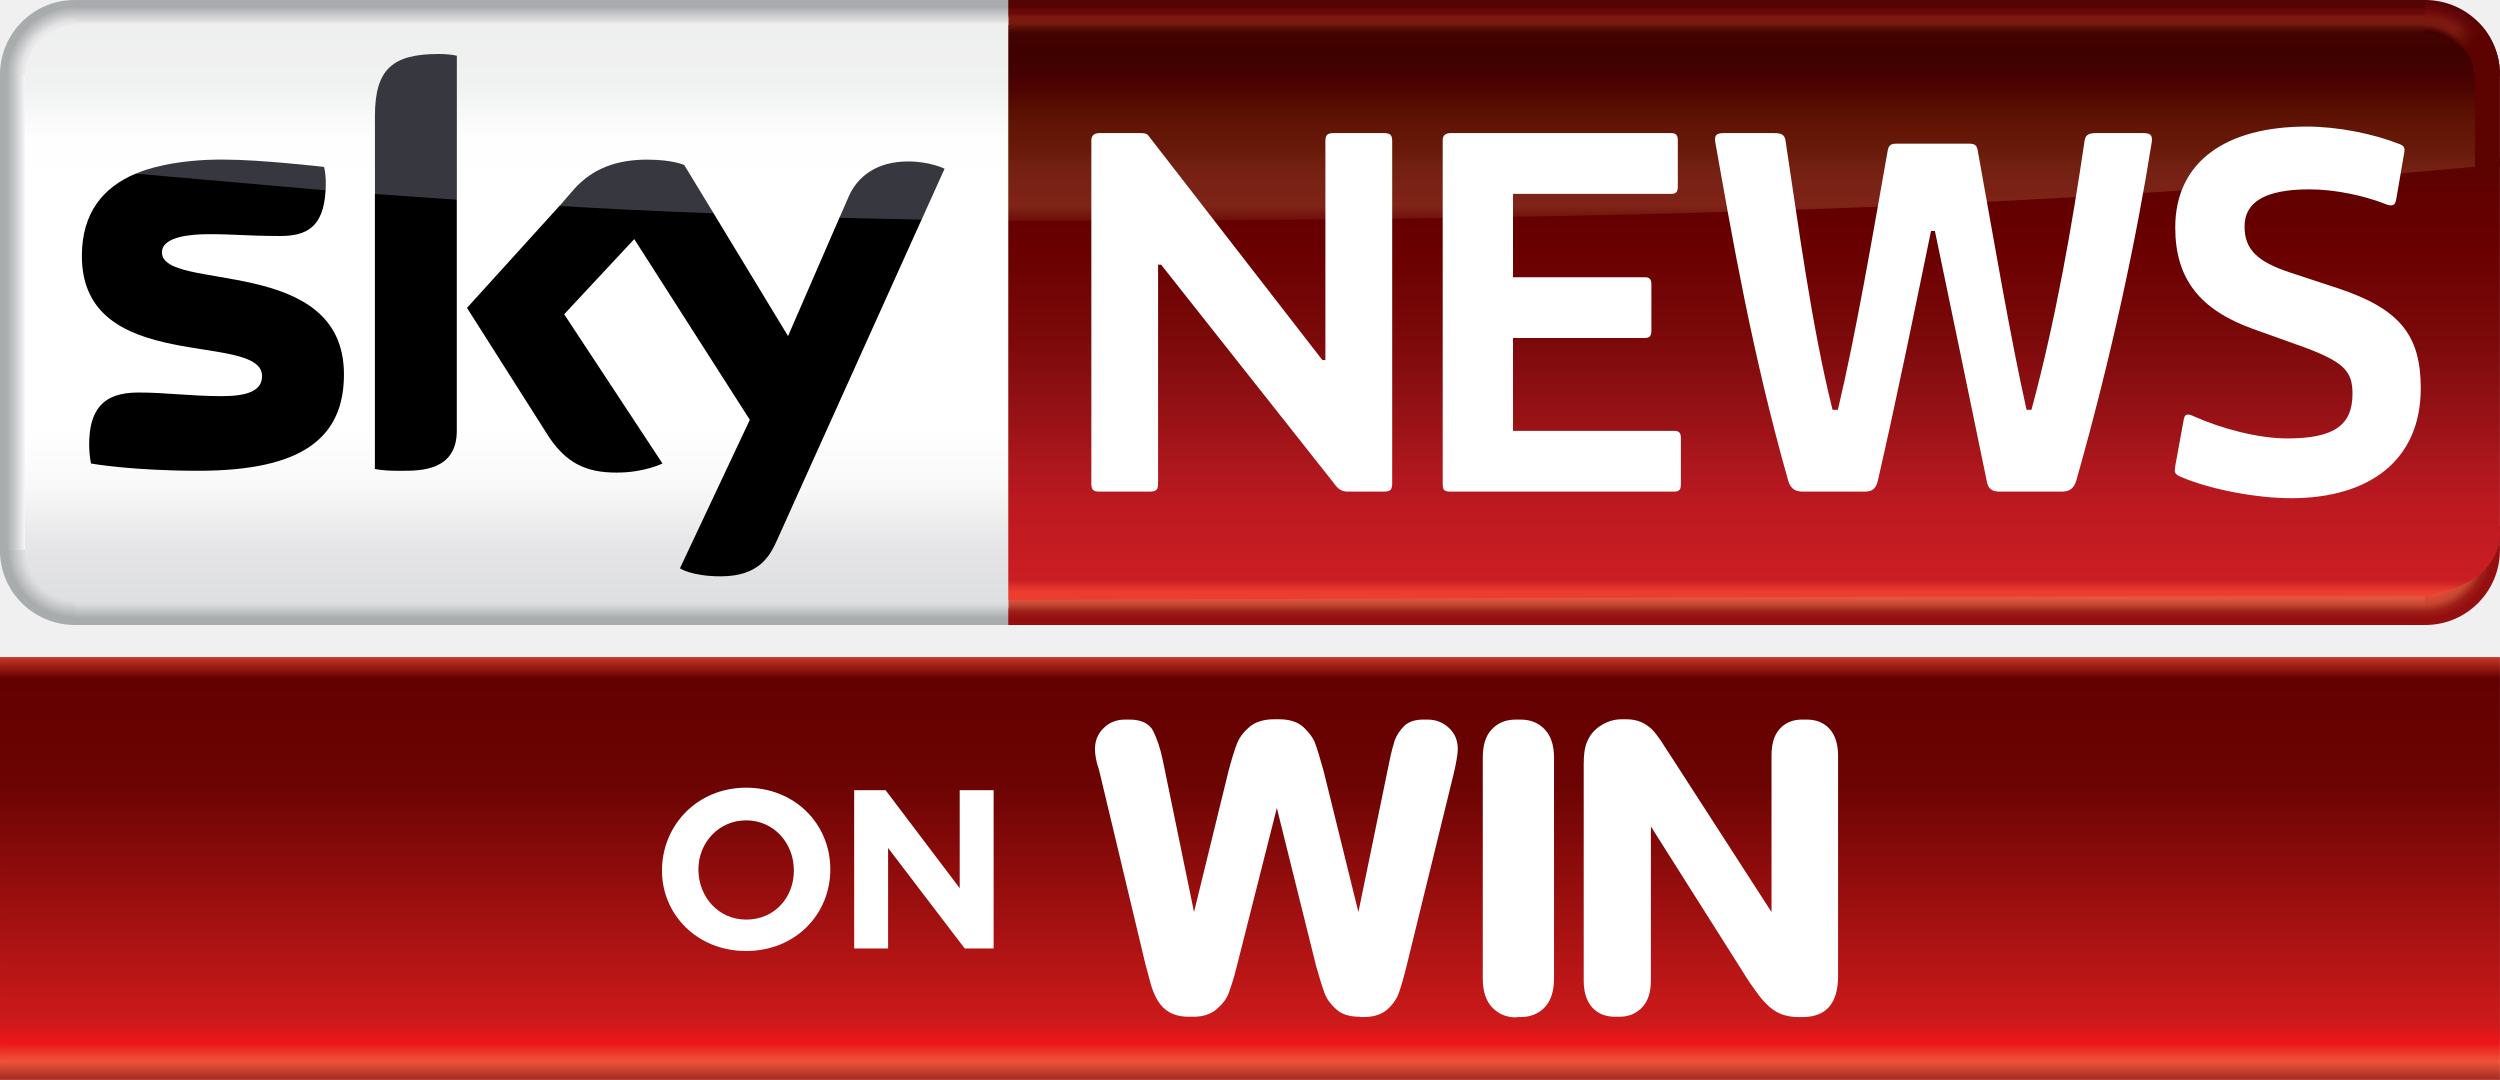
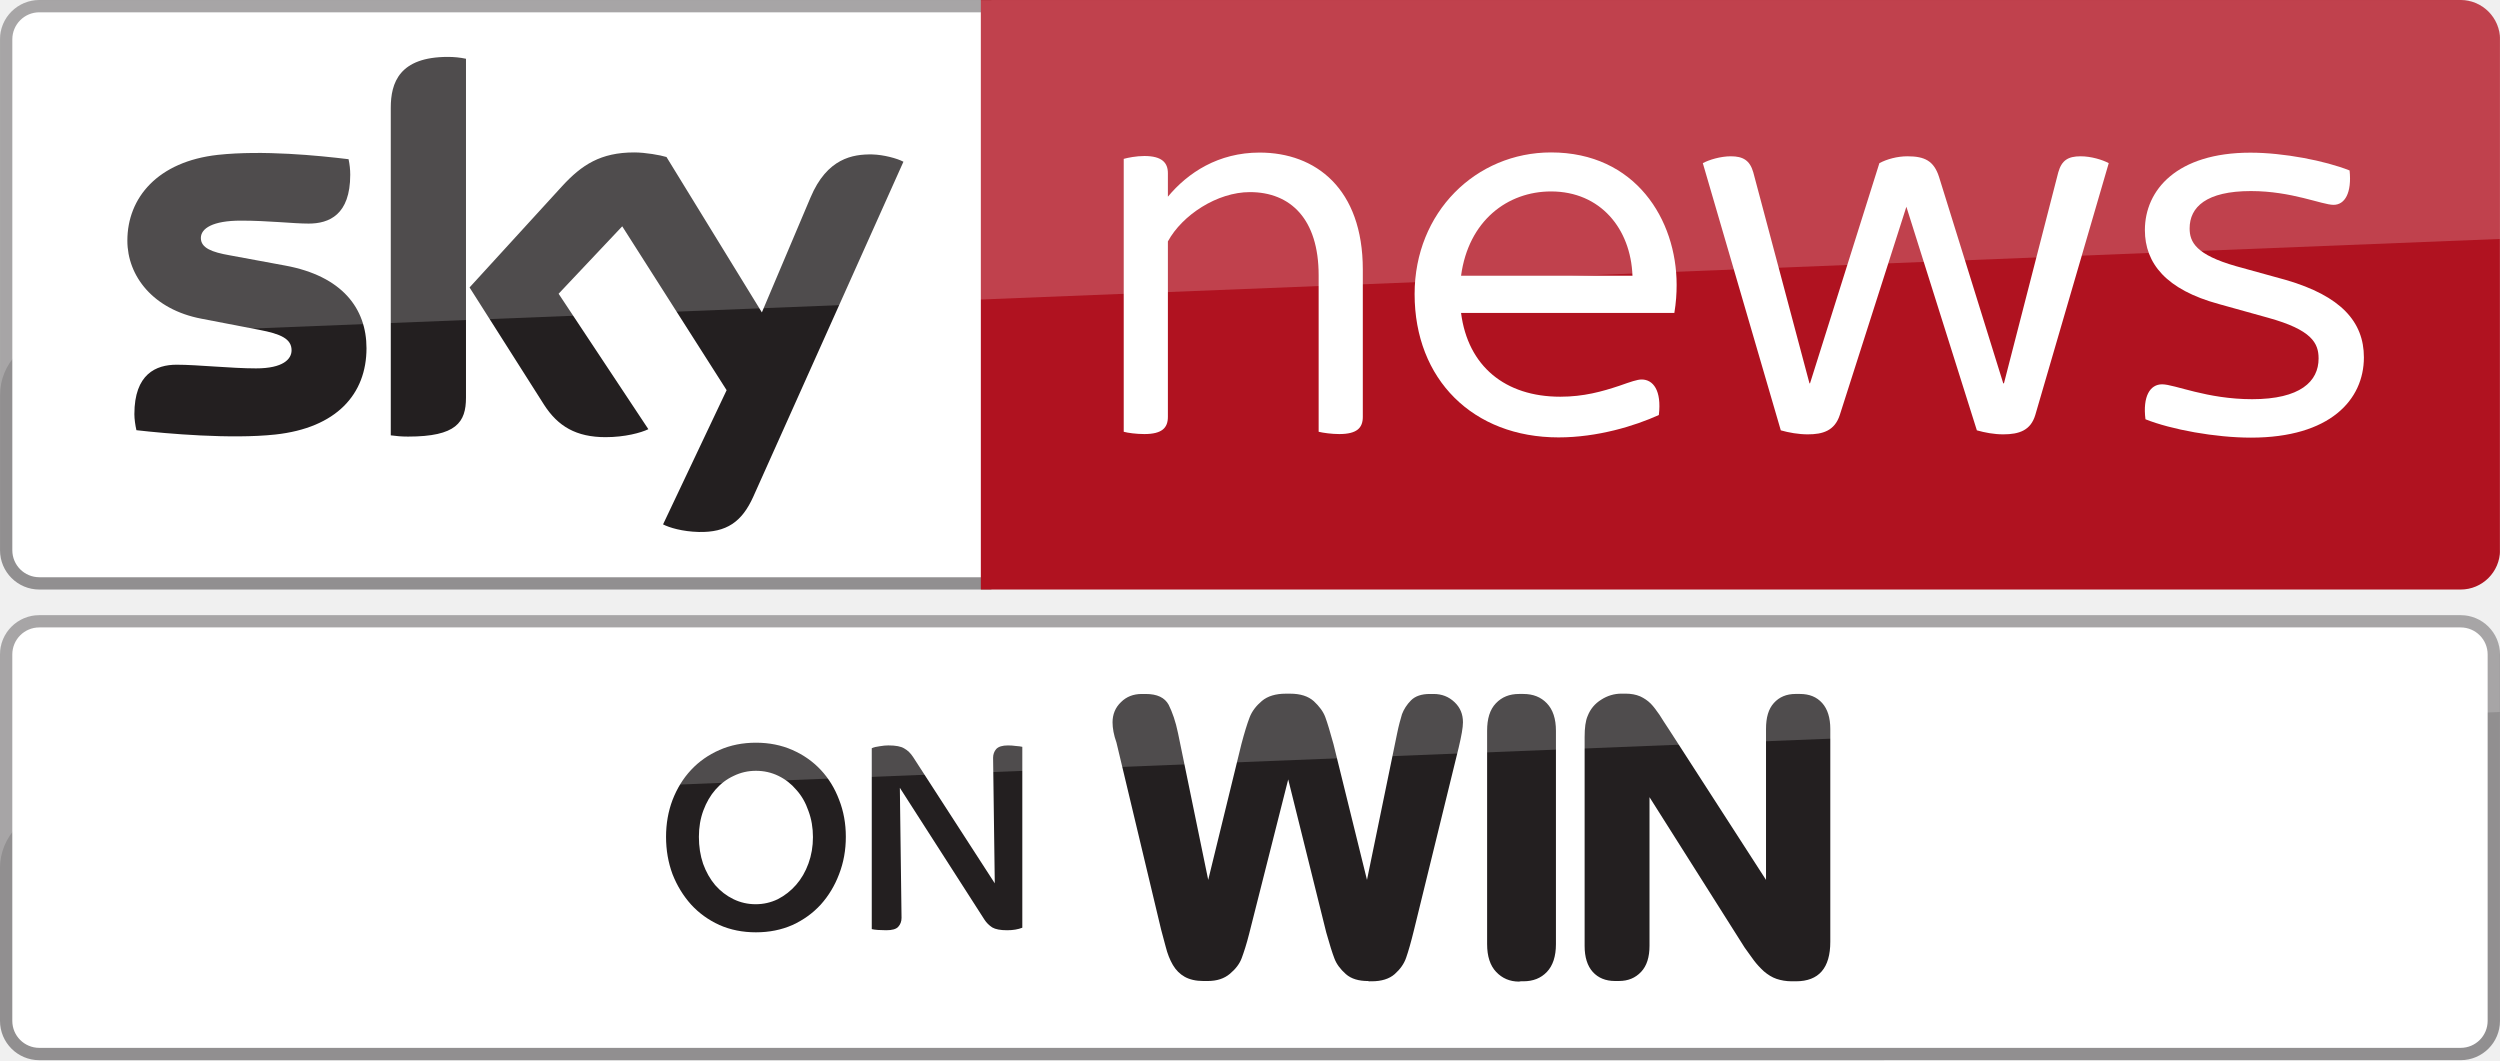
- <svg xmlns="http://www.w3.org/2000/svg" version="1.1" viewBox="0 0 800.02 345.57" xml:space="preserve">
+ <svg xmlns="http://www.w3.org/2000/svg" width="800" height="339.25" version="1.1" viewBox="0 0 211.67 89.755">
  <defs>
-     <linearGradient id="n" x1="314" x2="314" y1="202.36" y2="207.36" gradientTransform="matrix(13.154 0 0 .8 -3785.8 41.472)" gradientUnits="userSpaceOnUse">
-       <stop stop-color="#eb3e30" offset="0" />
-       <stop stop-color="#e4563e" offset=".2" />
-       <stop stop-color="#c04631" offset=".4" />
-       <stop stop-color="#9f1e18" offset=".6" />
-       <stop stop-color="#940f10" offset=".801" />
-       <stop stop-color="#940f10" offset="1" />
-     </linearGradient>
-     <radialGradient id="e" cx="195.33" cy="200.54" r="4.5" gradientTransform="matrix(-4.2505e-7,2,-2,0,877.07,-192.3)" gradientUnits="userSpaceOnUse">
-       <stop stop-color="#e5382c" offset="0" />
-       <stop stop-color="#e84836" offset=".608" />
-       <stop stop-color="#c34832" offset=".719" />
-       <stop stop-color="#a01f19" offset=".819" />
-       <stop stop-color="#940f10" offset=".911" />
-       <stop stop-color="#940f10" offset="1" />
-     </radialGradient>
-     <linearGradient id="m" x1="396.73" x2="396.73" y1="192.36" y2="168.66" gradientTransform="matrix(3.2377,0,0,2.1513,-810.1,-210.46)" gradientUnits="userSpaceOnUse">
-       <stop stop-color="#eb3e2e" offset="0" />
-       <stop stop-color="#cb1e24" offset=".027" />
-       <stop stop-color="#bd1920" offset=".2" />
-       <stop stop-color="#ac171d" offset=".3" />
-       <stop stop-color="#991216" offset=".4" />
-       <stop stop-color="#890e11" offset=".5" />
-       <stop stop-color="#7b0909" offset=".6" />
-       <stop stop-color="#730506" offset=".7" />
-       <stop stop-color="#6a0000" offset=".8" />
-       <stop stop-color="#640000" offset=".9" />
-       <stop stop-color="#5b0300" offset="1" />
-     </linearGradient>
-     <linearGradient id="l" x1="307" x2="307" y1="159.36" y2="136.36" gradientUnits="userSpaceOnUse">
-       <stop stop-color="#690805" offset="0" />
-       <stop stop-color="#802417" offset=".1" />
-       <stop stop-color="#7a2216" offset=".2" />
-       <stop stop-color="#732012" offset=".3" />
-       <stop stop-color="#68190a" offset=".4" />
-       <stop stop-color="#631606" offset=".5" />
-       <stop stop-color="#591001" offset=".6" />
-       <stop stop-color="#4e0401" offset=".7" />
-       <stop stop-color="#450102" offset=".8" />
-       <stop stop-color="#3e0100" offset=".9" />
-       <stop stop-color="#440301" offset="1" />
-     </linearGradient>
-     <linearGradient id="k" x1="328" x2="328" y1="136.36" y2="132.36" gradientTransform="matrix(1.1772,0,0,1,-80.829,0)" gradientUnits="userSpaceOnUse">
-       <stop stop-color="#440301" offset="0" />
-       <stop stop-color="#500a03" offset=".1" />
-       <stop stop-color="#611306" offset=".2" />
-       <stop stop-color="#7b1910" offset=".3" />
-       <stop stop-color="#7b1910" offset=".4" />
-       <stop stop-color="#7b1910" offset=".5" />
-       <stop stop-color="#68080a" offset=".6" />
-       <stop stop-color="#68080a" offset=".7" />
-       <stop stop-color="#540403" offset=".8" />
-       <stop stop-color="#540403" offset=".9" />
-       <stop stop-color="#540403" offset="1" />
-     </linearGradient>
-     <linearGradient id="j" x1="304.36" x2="304.36" y1="197.36" y2="167.36" gradientTransform="matrix(1.5733,0,0,2.3,-173.87,-249.57)" gradientUnits="userSpaceOnUse">
-       <stop stop-color="#dedfe1" offset="0" />
-       <stop stop-color="#e6e6e8" offset=".1" />
-       <stop stop-color="#f9f9f9" offset=".2" />
-       <stop stop-color="#fff" offset=".3" />
-       <stop stop-color="#fff" offset=".4" />
-       <stop stop-color="#fff" offset=".5" />
-       <stop stop-color="#fff" offset=".6" />
-       <stop stop-color="#fff" offset=".7" />
-       <stop stop-color="#fefefe" offset=".8" />
-       <stop stop-color="#f0f1f1" offset=".9" />
-       <stop stop-color="#efefef" offset="1" />
-     </linearGradient>
-     <linearGradient id="i" x1="193.94" x2="193.94" y1="204.36" y2="207.36" gradientTransform="matrix(0,7.3193,-1,0,392.36,-1277.1)" gradientUnits="userSpaceOnUse">
-       <stop stop-color="#f5f7f6" offset="0" />
-       <stop stop-color="#e1e1e3" offset=".182" />
-       <stop stop-color="#c2c3c5" offset=".459" />
-       <stop stop-color="#a9adae" offset=".731" />
-       <stop stop-color="#a8acad" offset="1" />
-     </linearGradient>
-     <linearGradient id="h" x1="194.25" x2="194.25" y1="204.36" y2="207.36" gradientTransform="matrix(15.719,0,0,1,-2855.5,0)" gradientUnits="userSpaceOnUse">
-       <stop stop-color="#e0e1e3" offset="0" />
-       <stop stop-color="#d9dadc" offset=".182" />
-       <stop stop-color="#c2c3c5" offset=".459" />
-       <stop stop-color="#a8acad" offset=".731" />
-       <stop stop-color="#a8acad" offset="1" />
-     </linearGradient>
-     <radialGradient id="d" cx="195.33" cy="200.54" r="4.5" gradientTransform="matrix(-2,-2.9681e-6,2.543e-6,-2,584.66,599.43)" gradientUnits="userSpaceOnUse">
-       <stop stop-color="#e6e6e8" offset="0" />
-       <stop stop-color="#e6e6e8" offset=".2" />
-       <stop stop-color="#e6e6e8" offset=".4" />
-       <stop stop-color="#e6e7e9" offset=".5" />
-       <stop stop-color="#e7e8ea" offset=".6" />
-       <stop stop-color="#dadbdd" offset=".7" />
-       <stop stop-color="#c3c4c6" offset=".8" />
-       <stop stop-color="#a8acad" offset=".9" />
-       <stop stop-color="#a8acad" offset="1" />
-     </radialGradient>
-     <linearGradient id="g" x1="194.25" x2="194.25" y1="204.36" y2="207.36" gradientTransform="matrix(-15.719,0,0,-1,3355.5,339.72)" gradientUnits="userSpaceOnUse">
-       <stop stop-color="#f0f0f0" offset="0" />
-       <stop stop-color="#dcdddf" offset=".182" />
-       <stop stop-color="#c4c5c7" offset=".459" />
-       <stop stop-color="#a9aaae" offset=".731" />
-       <stop stop-color="#a8acad" offset="1" />
-     </linearGradient>
-     <radialGradient id="c" cx="195.33" cy="200.54" r="4.5" gradientTransform="matrix(2.9681e-6,-2,2,2.543e-6,-207.07,532.02)" gradientUnits="userSpaceOnUse">
-       <stop stop-color="#e6e6e8" offset="0" />
-       <stop stop-color="#f4f4f4" offset=".608" />
-       <stop stop-color="#e3e3e5" offset=".719" />
-       <stop stop-color="#c3c4c6" offset=".819" />
-       <stop stop-color="#a8acad" offset=".911" />
-       <stop stop-color="#a8acad" offset="1" />
-     </radialGradient>
-     <radialGradient id="b" cx="195.33" cy="200.54" r="4.5" gradientTransform="matrix(2,4.2505e-7,0,2,85.342,-259.71)" gradientUnits="userSpaceOnUse">
-       <stop stop-color="#420201" offset="0" />
-       <stop stop-color="#410101" offset=".581" />
-       <stop stop-color="#7b1910" offset=".675" />
-       <stop stop-color="#7b1910" offset=".76" />
-       <stop stop-color="#68080a" offset=".871" />
-       <stop stop-color="#540403" offset="1" />
-     </radialGradient>
-     <linearGradient id="f" x1="476" x2="485" y1="132.36" y2="141.36" gradientUnits="userSpaceOnUse">
-       <stop stop-color="#5c0300" stop-opacity="0" offset="0" />
-       <stop stop-color="#5c0300" stop-opacity="0" offset=".2" />
-       <stop stop-color="#5c0300" stop-opacity="0" offset=".4" />
-       <stop stop-color="#5c0300" offset=".6" />
-       <stop stop-color="#5c0300" offset=".801" />
-       <stop stop-color="#5c0300" offset="1" />
-     </linearGradient>
-     <clipPath id="o">
-       <path d="m224.67 414.13h43.059v10.807h-43.059z" />
+     <clipPath id="c">
+       <path d="m204.01 334.3h52.422v12.36h-52.422z" />
+     </clipPath>
+     <clipPath id="b">
+       <path d="m204.01 346.66h52.422v-8.286h-52.422z" />
+     </clipPath>
+     <clipPath id="a">
+       <path d="m204.01 338.37h52.422v8.286h-52.422z" />
+     </clipPath>
+     <clipPath id="b-3">
+       <path d="m204.01 346.66h52.422v-8.286h-52.422z" />
+     </clipPath>
+     <clipPath id="a-9">
+       <path d="m204.01 338.37h52.422v8.286h-52.422z" />
    </clipPath>
  </defs>
-   <link href="" rel="stylesheet" type="text/css" />
-   <linearGradient id="a" x1="170.32" x2="170.32" y1="428.73" y2="462.38" gradientTransform="matrix(4.0201 0 0 -4.0201 -284.71 2069.1)" gradientUnits="userSpaceOnUse">
-     <stop stop-color="#A22C21" offset="0" />
-     <stop stop-color="#ED5338" offset=".044" />
-     <stop stop-color="#ED1518" offset=".088" />
-     <stop stop-color="#CD1A1B" offset=".133" />
-     <stop stop-color="#6B0403" offset=".7" />
-     <stop stop-color="#640000" offset=".95" />
-     <stop stop-color="#C83727" offset="1" />
-   </linearGradient>
-   <rect x=".002" y="210.27" width="800" height="135.3" fill="url(#a)" />
-   <g transform="matrix(4.7814 0 0 4.7814 -.036804 .0033211)">
-     <g transform="matrix(3.8021 0 0 -3.8021 156.16 19.113)">
-       <path d="m0 0-0.829 0.273c-0.555 0.185-0.785 0.397-0.785 0.803 0 0.414 0.335 0.652 1.138 0.652 0.467 0 0.97-0.114 1.331-0.255 0.124-0.053 0.177-0.027 0.194 0.079l0.141 0.82c0.018 0.088-9e-3 0.123-0.079 0.15-0.467 0.185-1.093 0.309-1.631 0.309-1.411 0-2.311-0.609-2.311-1.773 0-0.899 0.432-1.446 1.367-1.781l0.838-0.3c0.758-0.273 0.908-0.441 0.908-0.838 0-0.555-0.326-0.784-1.146-0.784-0.503 0-1.146 0.167-1.64 0.388-0.097 0.044-0.159 0.053-0.177-0.053l-0.15-0.82c-0.017-0.115-0.017-0.141 0.106-0.194 0.52-0.221 1.323-0.371 1.931-0.371 1.367 0 2.275 0.662 2.275 1.931 0 0.944-0.379 1.402-1.481 1.764m-3.399 2.716h-0.816c-0.13 0-0.19-0.027-0.207-0.132-0.216-1.464-0.511-3.166-0.934-4.727h-0.086c-0.293 1.314-0.565 2.936-0.858 4.559-0.018 0.088-0.052 0.115-0.147 0.115h-1.285c-0.086 0-0.129-0.027-0.147-0.115-0.284-1.605-0.556-3.201-0.875-4.559h-0.095c-0.371 1.482-0.606 3.289-0.826 4.727-0.016 0.106-0.069 0.132-0.207 0.132h-0.871c-0.12 0-0.179-0.026-0.155-0.159 0.302-1.7 0.644-3.703 1.283-5.952 0.043-0.132 0.12-0.185 0.25-0.185h1.089c0.138 0 0.198 0.053 0.233 0.194 0.354 1.543 0.675 3.13 0.933 4.382h0.069c0.259-1.243 0.58-2.786 0.908-4.382 0.026-0.15 0.095-0.194 0.233-0.194h1.089c0.129 0 0.207 0.053 0.25 0.185 0.621 2.187 1.062 4.271 1.327 5.952 0.021 0.133-0.034 0.159-0.155 0.159m-8.227-5.229h-2.834v1.631h2.316c0.079 0 0.114 0.036 0.114 0.124v0.82c0 0.088-0.035 0.123-0.114 0.123h-2.316v1.464h2.779c0.08 0 0.115 0.035 0.115 0.123v0.82c0 0.089-0.035 0.124-0.115 0.124h-3.872c-0.097 0-0.141-0.044-0.141-0.124v-6.04c0-0.106 0.026-0.132 0.141-0.132h3.927c0.079 0 0.115 0.035 0.115 0.123v0.821c0 0.088-0.036 0.123-0.115 0.123m-5.105 5.229h-0.874c-0.123 0-0.149-0.035-0.149-0.15v-3.836h-0.053l-3.036 3.915c-0.035 0.053-0.061 0.071-0.158 0.071h-0.723c-0.097 0-0.141-0.053-0.141-0.124v-6.022c0-0.115 0.026-0.15 0.15-0.15h0.872c0.124 0 0.15 0.035 0.15 0.15v3.836h0.053l3.027-3.827c0.079-0.115 0.141-0.159 0.255-0.159h0.627c0.123 0 0.149 0.035 0.149 0.15v5.996c0 0.115-0.026 0.15-0.149 0.15" fill="#fff" />
-     </g>
-     <g transform="matrix(.8408 0 0 .8408 -162.69 -218.7)">
-       <g transform="matrix(.66333 0 0 .66333 70.783 172.31)">
-         <path d="m305 203.36h171l0.575 1.952-0.575 2.048h-171z" fill="url(#n)" />
-         <path d="m476 207.36v-4c3 0 5-2 5-5h4c0 5-4.03 9.004-8.958 9" fill="url(#e)" />
-         <path d="m482.31 195.48h2.687v2.881l-1 1-1.687-1z" fill="#940f10" />
-         <path d="m305 152.36 180-1v45c0 5-5.713 7.376-9.713 7.376l-170.29 0.624z" fill="url(#m)" />
-         <path d="m481 141.36 3-1 1 1v11h-4z" fill="#5c0300" />
-         <path d="m305 158.86c83.345 0 128.82-1.977 177-6.5v-13l-1-3-4-1h-172z" fill="url(#l)" />
-         <path d="m305 132.36h171l1 1-1 3h-171z" fill="url(#k)" />
-         <path d="m188 135.36 5-2 113 1v71l-111.06 1.033-6.941-2.033-2-64z" fill="url(#j)" />
-         <path d="m188 141.36v57l-2 1-1-1v-57l1-1z" fill="url(#i)" />
-         <path d="m194 204.36h112v3h-112l-1-1z" fill="url(#h)" />
-         <path d="m185 198.36h3c0 3 3 6 6 6v3c-5 0-9.004-4.03-9-8.958" fill="url(#d)" />
-         <path d="m306 135.36h-112l-1-2 1-1h112z" fill="url(#g)" />
-         <path d="m194 132.36v3c-3 0-6 3-6 6h-3c0-5 4.03-9.004 8.958-9" fill="url(#c)" />
-         <g transform="matrix(1.0457,0,0,1.0457,86.921,-169.97)">
-           <g transform="matrix(.20886 0 0 .20886 79.384 188.51)" fill-rule="evenodd">
-             <path d="m119 736.36s-1-5-1-10c0-19 7-29 27-29 15 0 29 2 46 2 14 0 22-3 22-11 0-25.02-99 0-99-66 0-23.853 11.782-37.789 29.658-45.305l48.698-1.757 55.546 10.918c-1.066 20.612-10.763 25.144-24.902 25.144-18 0-25-1-39-1-9 0-26 1-26 10 0 22 100 1 100 67 0 35-23 53-80 53-37 0-59-4-59-4z" />
-             <path d="m287 740.36c-8 0-12-1-12-1v-151.12l23.751-19.556 21.249 22.722v126.96c0 22-20 22.004-29.992 22.004l-3.008-4e-3z" />
-             <path d="m433 736.36s-10 5-25 5c-17.81 0.122-28-6-37-19l-45.4-71.5 50.813-56.031 47.728-22.321 36.951 26.39 40.908 67.462 28.243-65.045 29.081-24.118 16.064 25.131-79.387 176.03c-4 9-10 20-31 20-16 0-22.4-4.4-22.4-4.4l38.4-81.6-63.5-99.3-38.5 41.3z" />
-           </g>
+   <g transform="matrix(1.0001 0 0 1.0001 26.249 -101.1)">
+     <g transform="matrix(4.0377,0,0,-4.0377,-850,1500.8)">
+       <g clip-path="url(#c)">
+         <g transform="translate(204.7,346.53)">
+           <path d="m0 0c-0.314 0-0.569-0.26-0.569-0.579v-10.941c0-0.319 0.255-0.579 0.569-0.579l20.097-1e-3v12.098z" fill="#fff" />
        </g>
-         <path d="m230 155.63v-9.363c0-5.683 2.184-7.426 7.644-7.426 1.529 0 2.184 0.218 2.184 0.218v17.265c-3.441-0.236-6.068-0.402-9.828-0.695z" fill="#37373f" fill-rule="evenodd" />
-         <path d="m270.64 157.96c-7.742-0.273-13.766-0.609-18.493-0.882l1.788-2.068c2.184-2.402 5.023-3.494 8.736-3.494 3.058 0 4.45 0.651 4.45 0.651z" fill="#37373f" fill-rule="evenodd" />
-         <path d="m295.6 158.72c-3.114-0.078-5.978-0.122-9.857-0.227l1.04-2.392c1.092-2.621 3.494-4.368 7.207-4.368 2.621 0 4.368 0.874 4.368 0.874z" fill="#37373f" fill-rule="evenodd" />
-         <path d="m201.31 153.2c0.851-0.422 4.672-1.774 10.782-1.685 4.15 0 11.794 0.874 11.794 0.874s0.218 0.655 0.218 1.966c1e-3 0.307-0.019 0.729-0.019 0.846z" fill="#37373f" fill-rule="evenodd" />
-         <path d="m485 141.36h-3c0-3-3-5-6-5v-4c5 0 9.004 4.03 9 8.958" fill="url(#b)" />
-         <path d="m485 141.36h-3c0-3-3-5-6-5v-4c5 0 9.004 4.03 9 8.958" fill="url(#f)" />
-       </g>
-       <g transform="matrix(4.6322,0,0,-4.6322,-847.4,2228.4)" fill="#fff">
-         <g clip-path="url(#o)" fill="#fff">
-           <g transform="translate(264.86,419.97)" fill="#fff">
-             <path d="m0 0-0.811 0.267c-0.544 0.182-0.768 0.389-0.768 0.786 0 0.405 0.328 0.638 1.113 0.638 0.457 0 0.949-0.112 1.303-0.25 0.121-0.052 0.173-0.026 0.19 0.078l0.138 0.802c0.017 0.086-9e-3 0.121-0.078 0.147-0.457 0.181-1.07 0.302-1.596 0.302-1.381 0-2.261-0.596-2.261-1.735 0-0.88 0.423-1.415 1.338-1.743l0.819-0.293c0.743-0.268 0.889-0.431 0.889-0.82 0-0.543-0.319-0.768-1.122-0.768-0.492 0-1.121 0.164-1.605 0.38-0.094 0.043-0.155 0.052-0.172-0.051l-0.147-0.803c-0.017-0.112-0.017-0.138 0.104-0.19 0.509-0.216 1.294-0.363 1.889-0.363 1.338 0 2.226 0.648 2.226 1.89 0 0.923-0.371 1.372-1.449 1.726m-3.326 2.658h-0.799c-0.127 0-0.186-0.026-0.203-0.13-0.21-1.432-0.499-3.097-0.913-4.625h-0.084c-0.287 1.286-0.553 2.873-0.84 4.461-0.017 0.086-0.051 0.112-0.144 0.112h-1.257c-0.085 0-0.127-0.026-0.144-0.112-0.278-1.57-0.544-3.132-0.857-4.461h-0.092c-0.363 1.45-0.593 3.218-0.808 4.625-0.016 0.104-0.068 0.13-0.203 0.13h-0.852c-0.118 0-0.175-0.026-0.152-0.156 0.296-1.663 0.631-3.624 1.255-5.824 0.042-0.13 0.118-0.181 0.245-0.181h1.066c0.135 0 0.194 0.051 0.228 0.19 0.346 1.51 0.66 3.063 0.913 4.288h0.067c0.254-1.217 0.568-2.727 0.889-4.288 0.025-0.147 0.092-0.19 0.227-0.19h1.066c0.127 0 0.203 0.051 0.245 0.181 0.608 2.14 1.039 4.179 1.299 5.824 0.02 0.131-0.034 0.156-0.152 0.156m-8.051-5.117h-2.773v1.596h2.266c0.078 0 0.112 0.035 0.112 0.121v0.802c0 0.087-0.034 0.121-0.112 0.121h-2.266v1.433h2.72c0.078 0 0.112 0.034 0.112 0.12v0.803c0 0.086-0.034 0.121-0.112 0.121h-3.79c-0.094 0-0.138-0.043-0.138-0.121v-5.911c0-0.103 0.026-0.129 0.138-0.129h3.843c0.078 0 0.112 0.034 0.112 0.12v0.803c0 0.086-0.034 0.121-0.112 0.121m-4.996 5.117h-0.854c-0.121 0-0.147-0.035-0.147-0.147v-3.753h-0.052l-2.97 3.831c-0.034 0.051-0.06 0.069-0.155 0.069h-0.707c-0.095 0-0.138-0.052-0.138-0.121v-5.894c0-0.112 0.025-0.146 0.146-0.146h0.854c0.121 0 0.147 0.034 0.147 0.146v3.754h0.052l2.961-3.745c0.078-0.112 0.138-0.155 0.251-0.155h0.612c0.121 0 0.147 0.034 0.147 0.146v5.868c0 0.112-0.026 0.147-0.147 0.147" fill="#fff" />
+         <g transform="translate(204.84,334.3)">
+           <path d="m0 0h19.963v0.258h-19.963c-0.313 0-0.566 0.253-0.566 0.566v10.712c0 0.313 0.253 0.567 0.566 0.567h19.963v0.257h-19.963c-0.455 0-0.824-0.369-0.824-0.824v-10.712c0-0.455 0.369-0.824 0.824-0.824" fill="#918f90" />
+         </g>
+         <g transform="translate(255.61,346.66)">
+           <path d="m0 0h-31.029v-12.36h31.029c0.453 0 0.824 0.371 0.824 0.824v10.712c0 0.453-0.371 0.824-0.824 0.824" fill="#b01220" />
+         </g>
+         <g transform="translate(234.65,340.88)">
+           <path d="m0 0h3.594c-0.036 0.986-0.673 1.767-1.707 1.767-0.913 0-1.731-0.613-1.887-1.767m4.472-0.781h-4.472c0.144-1.118 0.926-1.756 2.08-1.756 0.493 0 0.877 0.109 1.238 0.229 0.24 0.084 0.373 0.132 0.469 0.132 0.24 0 0.421-0.228 0.36-0.745-0.505-0.229-1.286-0.469-2.103-0.469-1.792 0-3.018 1.214-3.018 3.005 0 1.719 1.287 2.97 2.861 2.97 1.768 0 2.633-1.407 2.633-2.777 0-0.181-0.012-0.373-0.048-0.589" fill="#fff" />
+         </g>
+         <g transform="translate(232.59,341.01)">
+           <path d="m0 0v-3.09c0-0.228-0.12-0.36-0.493-0.36-0.156 0-0.336 0.024-0.433 0.048v3.282c0 1.178-0.589 1.743-1.442 1.743-0.685 0-1.419-0.481-1.719-1.034v-3.679c0-0.228-0.121-0.36-0.493-0.36-0.168 0-0.349 0.024-0.433 0.048v5.722c0.084 0.024 0.265 0.06 0.433 0.06 0.372 0 0.493-0.144 0.493-0.36v-0.493c0.42 0.505 1.058 0.925 1.923 0.925 1.178 0 2.164-0.757 2.164-2.452" fill="#fff" />
+         </g>
+         <g transform="translate(249,337.87)">
+           <path d="m0 0c-0.06 0.481 0.096 0.733 0.349 0.733 0.264 0 0.937-0.312 1.887-0.312 1.01 0 1.394 0.372 1.394 0.853 0 0.325-0.144 0.601-1.057 0.854l-1.034 0.288c-1.106 0.301-1.551 0.854-1.551 1.551 0 0.842 0.673 1.623 2.212 1.623 0.697 0 1.563-0.168 2.08-0.373 0.048-0.468-0.097-0.721-0.337-0.721s-0.878 0.289-1.731 0.289c-0.938 0-1.286-0.337-1.286-0.782 0-0.288 0.132-0.553 0.973-0.793l1.046-0.289c1.154-0.336 1.635-0.877 1.635-1.623 0-0.889-0.709-1.683-2.368-1.683-0.745 0-1.671 0.169-2.212 0.385" fill="#fff" />
+         </g>
+         <g transform="translate(248.23,343.24)">
+           <path d="m0 0-1.539-5.277c-0.096-0.325-0.336-0.409-0.673-0.409-0.192 0-0.385 0.036-0.553 0.084l-1.478 4.688-1.395-4.363c-0.108-0.337-0.361-0.409-0.673-0.409-0.193 0-0.397 0.036-0.565 0.084l-1.635 5.602c0.132 0.072 0.373 0.144 0.589 0.144 0.252 0 0.397-0.084 0.469-0.336l1.178-4.424h0.012l1.454 4.616c0.157 0.084 0.373 0.144 0.59 0.144 0.36 0 0.553-0.096 0.661-0.433l1.346-4.327h0.015l1.139 4.424c0.072 0.252 0.205 0.336 0.469 0.336 0.216 0 0.457-0.072 0.589-0.144" fill="#fff" />
+         </g>
+         <g transform="translate(211.7,339.36)">
+           <path d="m0 0c0-0.965-0.631-1.671-1.913-1.81-0.929-0.1-2.273 0.018-2.911 0.091-0.024 0.104-0.043 0.234-0.043 0.336 0 0.845 0.457 1.037 0.885 1.037 0.444 0 1.144-0.077 1.665-0.077 0.571 0 0.746 0.195 0.746 0.38 0 0.242-0.231 0.343-0.676 0.428l-1.215 0.234c-1.012 0.193-1.552 0.894-1.552 1.636 0 0.903 0.639 1.659 1.896 1.799 0.95 0.102 2.107-0.014 2.742-0.091 0.023-0.11 0.035-0.213 0.035-0.326 0-0.842-0.444-1.024-0.872-1.024-0.329 0-0.839 0.062-1.421 0.062-0.593 0-0.839-0.164-0.839-0.364 0-0.211 0.234-0.298 0.605-0.363l1.163-0.215c1.194-0.22 1.705-0.898 1.705-1.733m2.086-1.036c0-0.518-0.203-0.817-1.214-0.817-0.134 0-0.251 0.01-0.363 0.026v6.869c0 0.522 0.177 1.066 1.198 1.066 0.129 0 0.258-0.013 0.379-0.039zm4.132-2.658c0.132-0.068 0.404-0.15 0.747-0.159 0.586-0.013 0.907 0.212 1.144 0.738l3.149 7.025c-0.13 0.07-0.417 0.147-0.653 0.153-0.405 7e-3 -0.948-0.076-1.296-0.905l-1.019-2.407-2 3.258c-0.129 0.04-0.444 0.096-0.676 0.096-0.704 0-1.1-0.26-1.509-0.704l-1.944-2.127 1.563-2.461c0.289-0.449 0.671-0.678 1.289-0.678 0.405 0 0.742 0.092 0.897 0.167l-1.882 2.84 1.334 1.414 2.189-3.436z" fill="#231f20" />
+         </g>
+         <g clip-path="url(#b)" opacity=".2">
+           <g clip-path="url(#a)">
+             <g transform="translate(204.84,346.66)">
+               <path d="m0 0h50.774c0.455 0 0.824-0.369 0.824-0.824v-4.185l-51.235-2.042c-0.663-0.026-1.187-0.571-1.187-1.235v7.462c0 0.455 0.369 0.824 0.824 0.824" fill="#fff" />
+             </g>
          </g>
        </g>
      </g>
    </g>
  </g>
-   <g transform="matrix(4.0201 0 0 4.0201 -.82552 -.39452)" fill="#fff">
-     <path d="m52.9 69.4c0-3.6 2.8-6.6 6.7-6.6s6.7 2.9 6.7 6.5-2.8 6.5-6.7 6.5-6.7-2.9-6.7-6.4zm10.5 0c0-2.2-1.6-4-3.8-4s-3.8 1.8-3.8 3.9c0 2.2 1.6 4 3.8 4 2.3 0 3.8-1.8 3.8-3.9z" />
-     <path d="m68.1 63h2.6l5.9 7.8v-7.8h2.7v12.6h-2.3l-6.1-8v8h-2.7v-12.6z" />
+   <g transform="matrix(4.0381 0 0 -4.0381 2.7621 52.605)">
+     <path transform="matrix(.27443 0 0 -.27443 -.684 42.562)" d="m2.492 155.09c-1.144 0-2.072 0.947-2.072 2.109v28.83c0 1.162 0.928 2.109 2.072 2.109h186.02c1.144 0 2.072-0.947 2.072-2.109v-28.83c0-1.162-0.928-2.109-2.072-2.109z" fill="#fff" stroke-width="3.644" />
  </g>
-   <path d="m435.6 325.47h0.7c3.2 0 5.8-0.8 7.6-2.4s3.1-3.4 3.8-5.5c0.7-2 1.6-5.1 2.6-9.2l14.8-60.4c0.9-3.8 1.4-6.6 1.4-8.3 0-2.7-0.9-4.9-2.8-6.7s-4.2-2.7-6.9-2.7h-1.3c-2.7 0-4.8 0.7-6.2 2.1s-2.4 3-3 4.6c-0.5 1.7-1.1 3.8-1.6 6.3l-10 48.6-11.1-45c-1.1-4-2-7-2.7-8.9s-2-3.6-3.8-5.3c-1.9-1.7-4.5-2.5-7.9-2.5h-1.4c-3.3 0-6 0.8-7.9 2.4s-3.3 3.4-4.1 5.5-1.7 5-2.7 8.8l-11 45-10-48.6c-0.8-3.9-1.9-7-3.1-9.4-1.3-2.4-3.8-3.6-7.6-3.6h-1.3c-2.8 0-5.1 0.9-6.9 2.7-1.9 1.8-2.8 4.1-2.8 6.7 0 1.9 0.4 4.2 1.3 6.7l14.8 62c0.4 1.4 0.9 3.3 1.5 5.6 0.6 2.4 1.4 4.4 2.4 6.1s2.3 3 3.9 3.9 3.7 1.4 6.2 1.4h1.4c3.1 0 5.5-0.8 7.4-2.4s3.2-3.3 3.9-5.2 1.6-4.6 2.5-8.2l12.9-51 12.6 50.7c1.1 3.9 2 6.8 2.7 8.6 0.7 1.9 2 3.6 3.8 5.2s4.3 2.3 7.4 2.3c0.1 0.1 0.3 0.1 0.5 0.1zm50.2 0h0.7c3.2 0 5.8-1 7.8-3.1s3-5.2 3-9.2v-70.7c0-4-1-7-3-9.1s-4.6-3.1-7.8-3.1h-1.4c-3.2 0-5.7 1-7.7 3.1s-2.9 5.1-2.9 9.1v70.7c0 4 1 7.1 3 9.2s4.5 3.2 7.6 3.2c0.3-0.1 0.5-0.1 0.7-0.1zm48.9-83.5c-1.1-1.7-2.2-3.3-3.1-4.8-1-1.4-1.9-2.7-2.9-3.7s-2.2-1.8-3.5-2.4c-1.4-0.6-3-0.9-4.9-0.9h-1.3c-2.4 0-4.7 0.7-6.7 2-2.1 1.3-3.6 3.1-4.5 5.4-0.7 1.6-1 3.9-1 7v69.2c0 3.7 0.9 6.6 2.7 8.6s4.3 3 7.3 3h1.4c3 0 5.4-1 7.3-3s2.8-4.9 2.8-8.7v-49.2l31.5 49.8c1.1 1.6 2.2 3 3.1 4.3 0.9 1.2 2 2.4 3.3 3.6 1.3 1.1 2.7 2 4.2 2.5s3.2 0.8 5 0.8h1.4c7.6 0 11.4-4.4 11.4-13.1v-70.5c0-3.7-0.9-6.6-2.7-8.6s-4.2-3-7.4-3h-1.4c-3 0-5.4 1-7.2 3s-2.6 4.8-2.6 8.6v50z" fill="#fff" />
+   <g transform="matrix(4.0381 0 0 -4.0381 3.3274 101.99)">
+     <path transform="matrix(.27443 0 0 -.27443 -.824 54.792)" d="m3.002 154.62c-1.658 0-3.002 1.346-3.002 3.004v27.994c0 1.658 1.344 3.004 3.002 3.004l185-2e-3c1.658 0 3.004-1.344 3.004-3.002v-27.994c0-1.658-1.346-3.004-3.004-3.004zm0 0.938h185c1.141 0 2.062 0.926 2.062 2.066v27.994c0 1.141-0.922 2.062-2.062 2.062h-185c-1.141 0-2.062-0.922-2.062-2.062v-27.994c0-1.141 0.922-2.066 2.062-2.066z" fill="#918f90" stroke-width="3.644" />
+   </g>
+   <path d="m115.97 83.081h0.179c0.818 0 1.482-0.204 1.942-0.613 0.46-0.409 0.792-0.869 0.971-1.405 0.179-0.511 0.409-1.303 0.664-2.351l3.782-15.435c0.23-0.971 0.358-1.687 0.358-2.121 0-0.69-0.23-1.252-0.716-1.712-0.486-0.46-1.073-0.69-1.763-0.69h-0.332c-0.69 0-1.227 0.179-1.584 0.537-0.358 0.358-0.613 0.767-0.767 1.175-0.128 0.434-0.281 0.971-0.409 1.61l-2.555 12.42-2.837-11.5c-0.281-1.022-0.511-1.789-0.69-2.274-0.179-0.486-0.511-0.92-0.971-1.354-0.486-0.434-1.15-0.639-2.019-0.639h-0.358c-0.843 0-1.533 0.204-2.019 0.613-0.486 0.409-0.843 0.869-1.048 1.405-0.204 0.537-0.434 1.278-0.69 2.249l-2.811 11.5-2.555-12.42c-0.204-0.997-0.486-1.789-0.792-2.402-0.332-0.613-0.971-0.92-1.942-0.92h-0.332c-0.716 0-1.303 0.23-1.763 0.69-0.486 0.46-0.716 1.048-0.716 1.712 0 0.486 0.102 1.073 0.332 1.712l3.782 15.844c0.102 0.358 0.23 0.843 0.383 1.431 0.153 0.613 0.358 1.124 0.613 1.559 0.256 0.434 0.588 0.767 0.997 0.997s0.946 0.358 1.584 0.358h0.358c0.792 0 1.405-0.204 1.891-0.613 0.486-0.409 0.818-0.843 0.997-1.329 0.179-0.486 0.409-1.175 0.639-2.095l3.297-13.033 3.22 12.957c0.281 0.997 0.511 1.738 0.69 2.198 0.179 0.486 0.511 0.92 0.971 1.329 0.46 0.409 1.099 0.588 1.891 0.588 0.026 0.026 0.077 0.026 0.128 0.026zm12.829 0h0.179c0.818 0 1.482-0.256 1.993-0.792 0.511-0.537 0.767-1.329 0.767-2.351v-18.068c0-1.022-0.256-1.789-0.767-2.325-0.511-0.537-1.176-0.792-1.993-0.792h-0.358c-0.818 0-1.457 0.256-1.968 0.792-0.511 0.537-0.741 1.303-0.741 2.325v18.068c0 1.022 0.256 1.814 0.767 2.351 0.511 0.537 1.15 0.818 1.942 0.818 0.077-0.026 0.128-0.026 0.179-0.026zm12.497-21.339c-0.281-0.434-0.562-0.843-0.792-1.227-0.256-0.358-0.486-0.69-0.741-0.946-0.256-0.256-0.562-0.46-0.894-0.613-0.358-0.153-0.767-0.23-1.252-0.23h-0.332c-0.613 0-1.201 0.179-1.712 0.511-0.537 0.332-0.92 0.792-1.15 1.38-0.179 0.409-0.256 0.997-0.256 1.789v17.684c0 0.946 0.23 1.687 0.69 2.198 0.46 0.511 1.099 0.767 1.865 0.767h0.358c0.767 0 1.38-0.256 1.865-0.767 0.486-0.511 0.716-1.252 0.716-2.223v-12.573l8.05 12.727c0.281 0.409 0.562 0.767 0.792 1.099 0.23 0.307 0.511 0.613 0.843 0.92 0.332 0.281 0.69 0.511 1.073 0.639 0.383 0.128 0.818 0.204 1.278 0.204h0.358c1.942 0 2.913-1.124 2.913-3.348v-18.016c0-0.946-0.23-1.687-0.69-2.198-0.46-0.511-1.073-0.767-1.891-0.767h-0.358c-0.767 0-1.38 0.256-1.84 0.767-0.46 0.511-0.664 1.227-0.664 2.198v12.778z" fill="#231f20" stroke-width=".256" />
+   <g transform="matrix(1.0966 0 0 1.0966 -1.6303 -35.54)" fill="#231f20">
+     <path d="m59.852 104.39q-1.54 0-2.819-0.564-1.28-0.586-2.191-1.583-0.911-1.019-1.431-2.342-0.499-1.345-0.499-2.885 0-1.518 0.499-2.841 0.521-1.345 1.431-2.321 0.911-0.976 2.191-1.54 1.28-0.564 2.819-0.564 1.54 0 2.819 0.564 1.28 0.564 2.191 1.54 0.911 0.976 1.41 2.299 0.521 1.323 0.521 2.863t-0.521 2.885q-0.499 1.323-1.41 2.342-0.911 0.998-2.191 1.583-1.28 0.564-2.819 0.564zm-0.022-2.169q0.911 0 1.713-0.39 0.802-0.412 1.41-1.106 0.607-0.694 0.954-1.648 0.347-0.954 0.347-2.039t-0.347-2.017q-0.325-0.954-0.933-1.627-0.586-0.694-1.388-1.084-0.802-0.39-1.735-0.39-0.911 0-1.713 0.39-0.802 0.369-1.41 1.063-0.586 0.672-0.933 1.605t-0.347 2.039q0 1.128 0.325 2.082 0.347 0.954 0.933 1.648 0.607 0.694 1.41 1.084 0.802 0.39 1.713 0.39z" />
+     <path d="m69.923 104.23q-0.325 0-0.651-0.022-0.304-0.022-0.477-0.065v-13.967q0.239-0.108 0.607-0.152 0.369-0.065 0.672-0.065 0.868 0 1.236 0.239 0.39 0.217 0.672 0.651l6.311 9.759-0.13-9.694q0-0.39 0.239-0.672 0.26-0.282 0.911-0.282 0.304 0 0.607 0.043 0.325 0.022 0.499 0.065v13.967q-0.499 0.195-1.171 0.195-0.781 0-1.149-0.217-0.369-0.239-0.607-0.607l-6.528-10.172 0.13 10.041q0 0.412-0.26 0.694-0.239 0.26-0.911 0.26z" />
+   </g>
+   <g transform="matrix(4.0381 0 0 -4.0381 -823.84 1451.9)" clip-path="url(#b-3)" opacity=".2">
+     <g clip-path="url(#a-9)">
+       <g transform="translate(204.84,346.66)">
+         <path d="m0 0h50.774c0.455 0 0.824-0.369 0.824-0.824v-1.213l-51.235-2.042c-0.663-0.026-1.187-0.571-1.187-1.235v4.49c0 0.455 0.369 0.824 0.824 0.824" fill="#fff" />
+       </g>
+     </g>
+   </g>
</svg>
